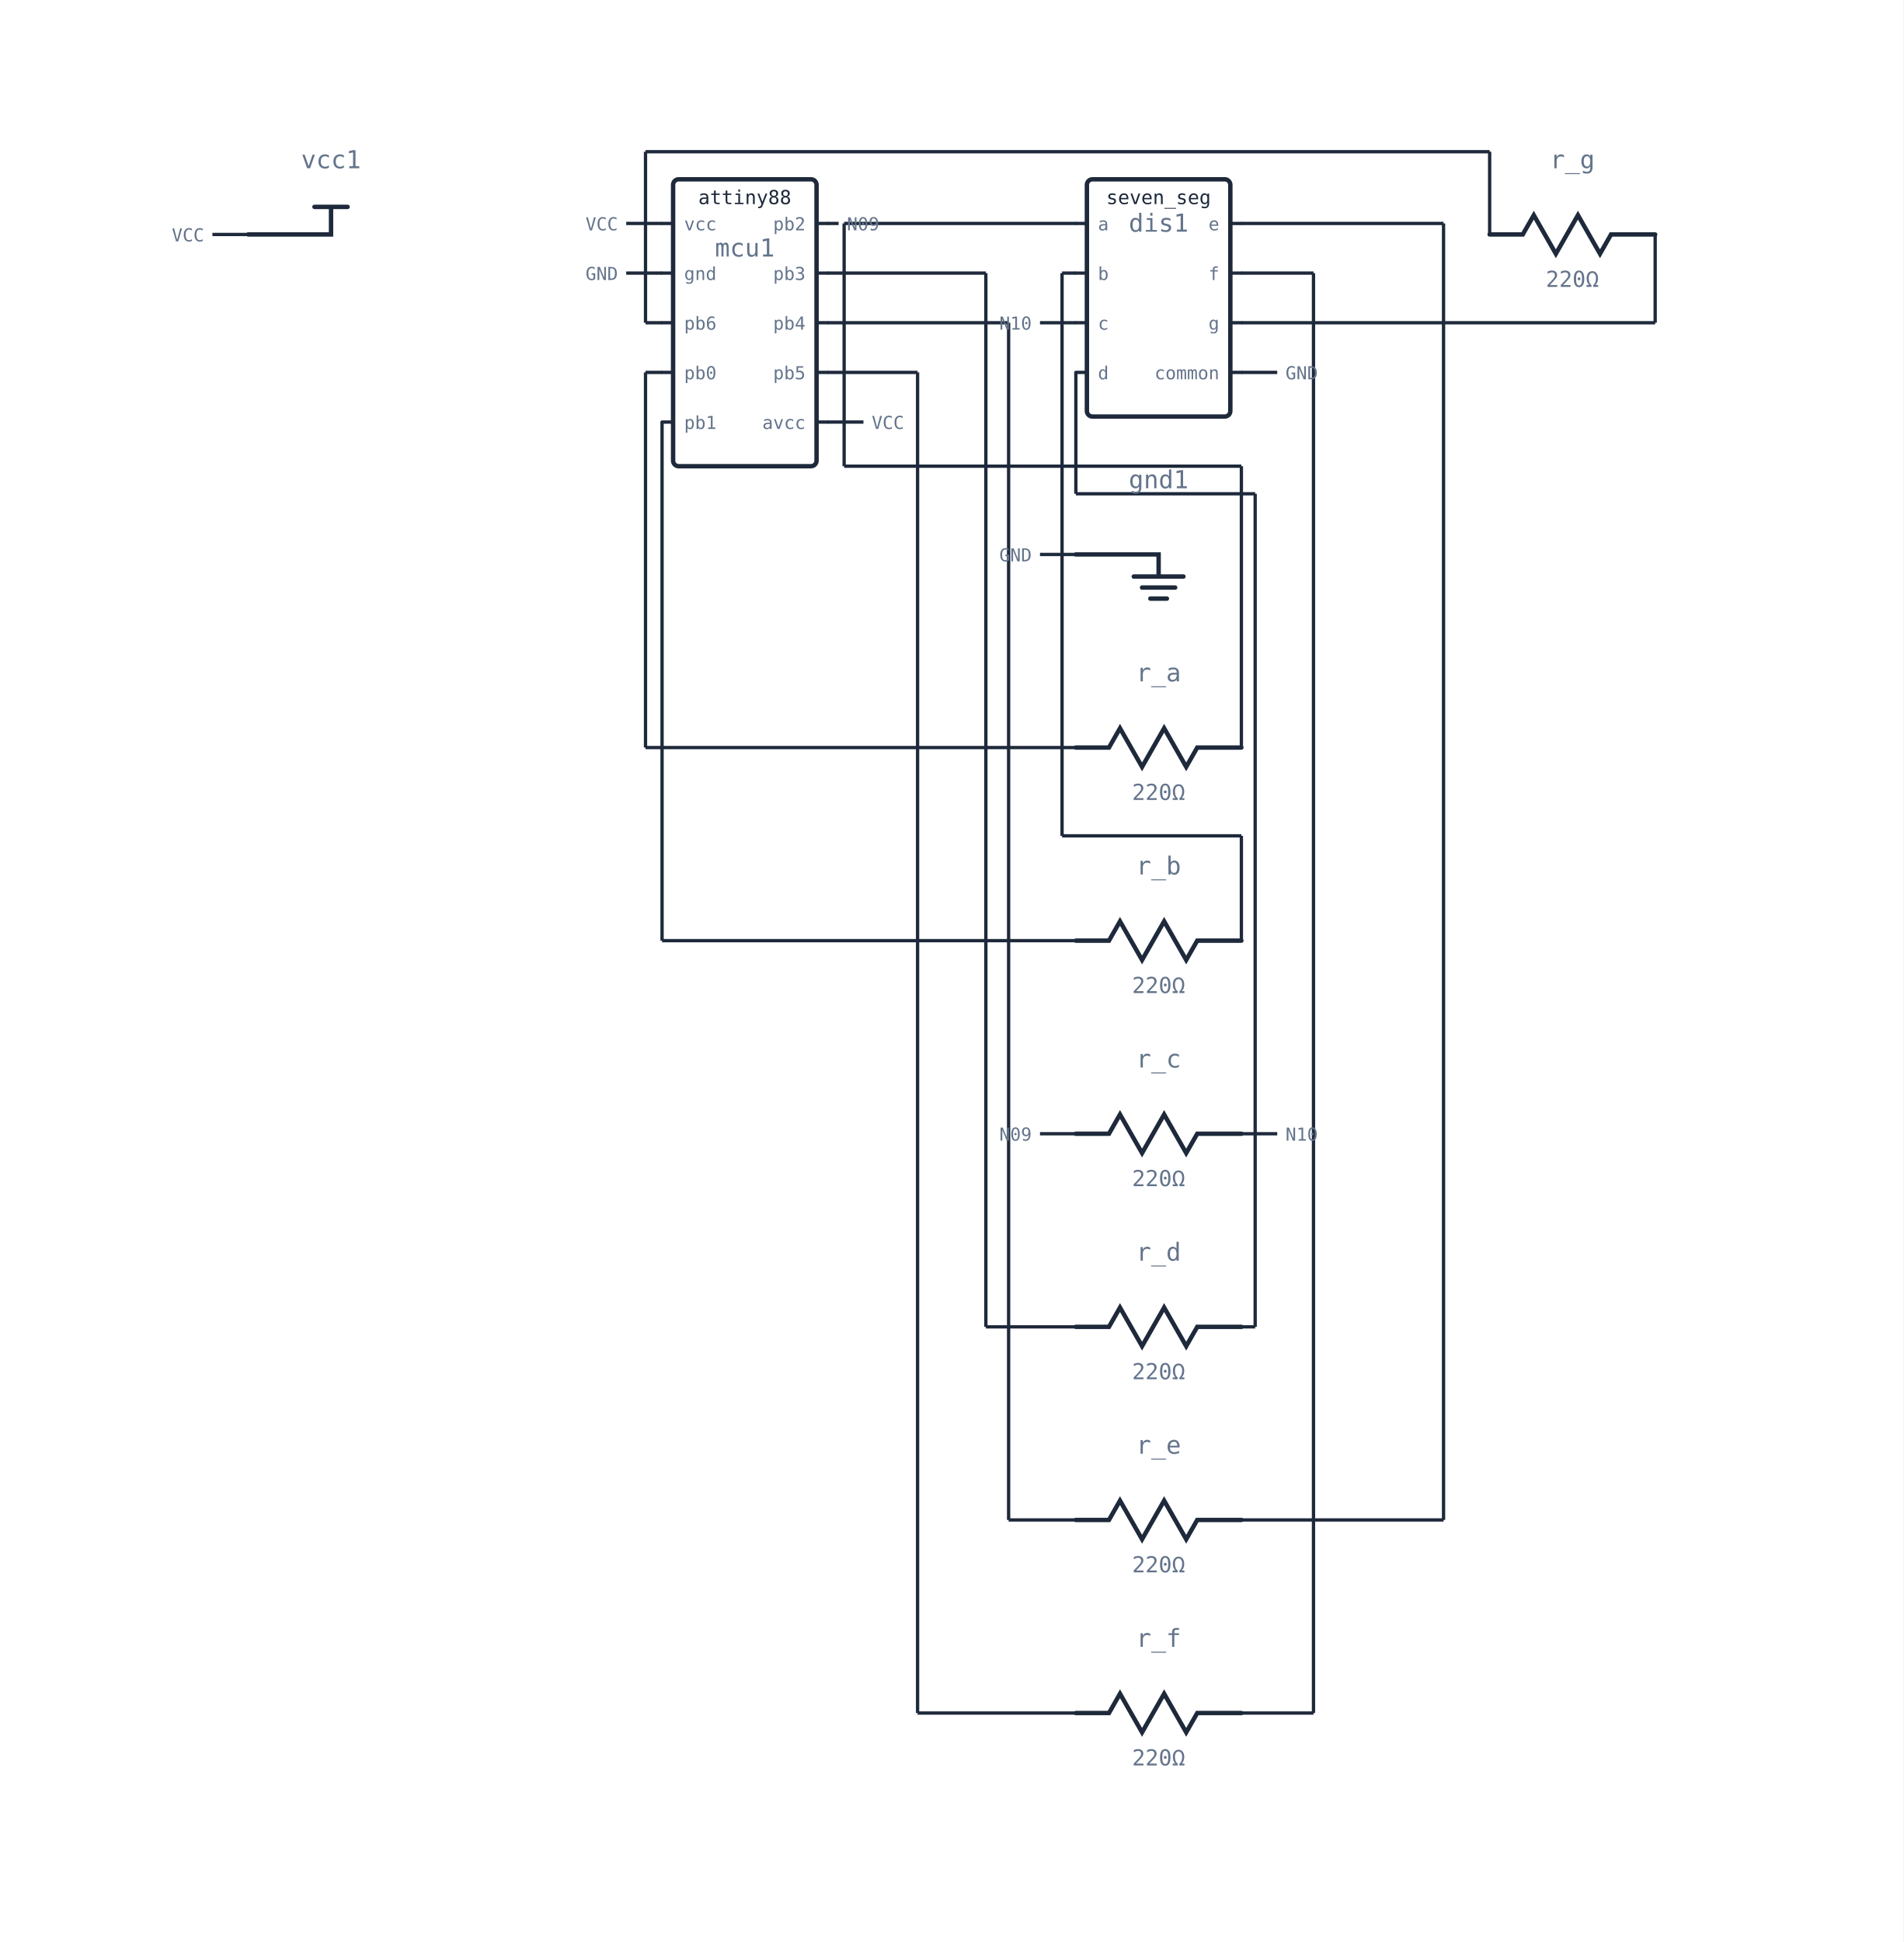
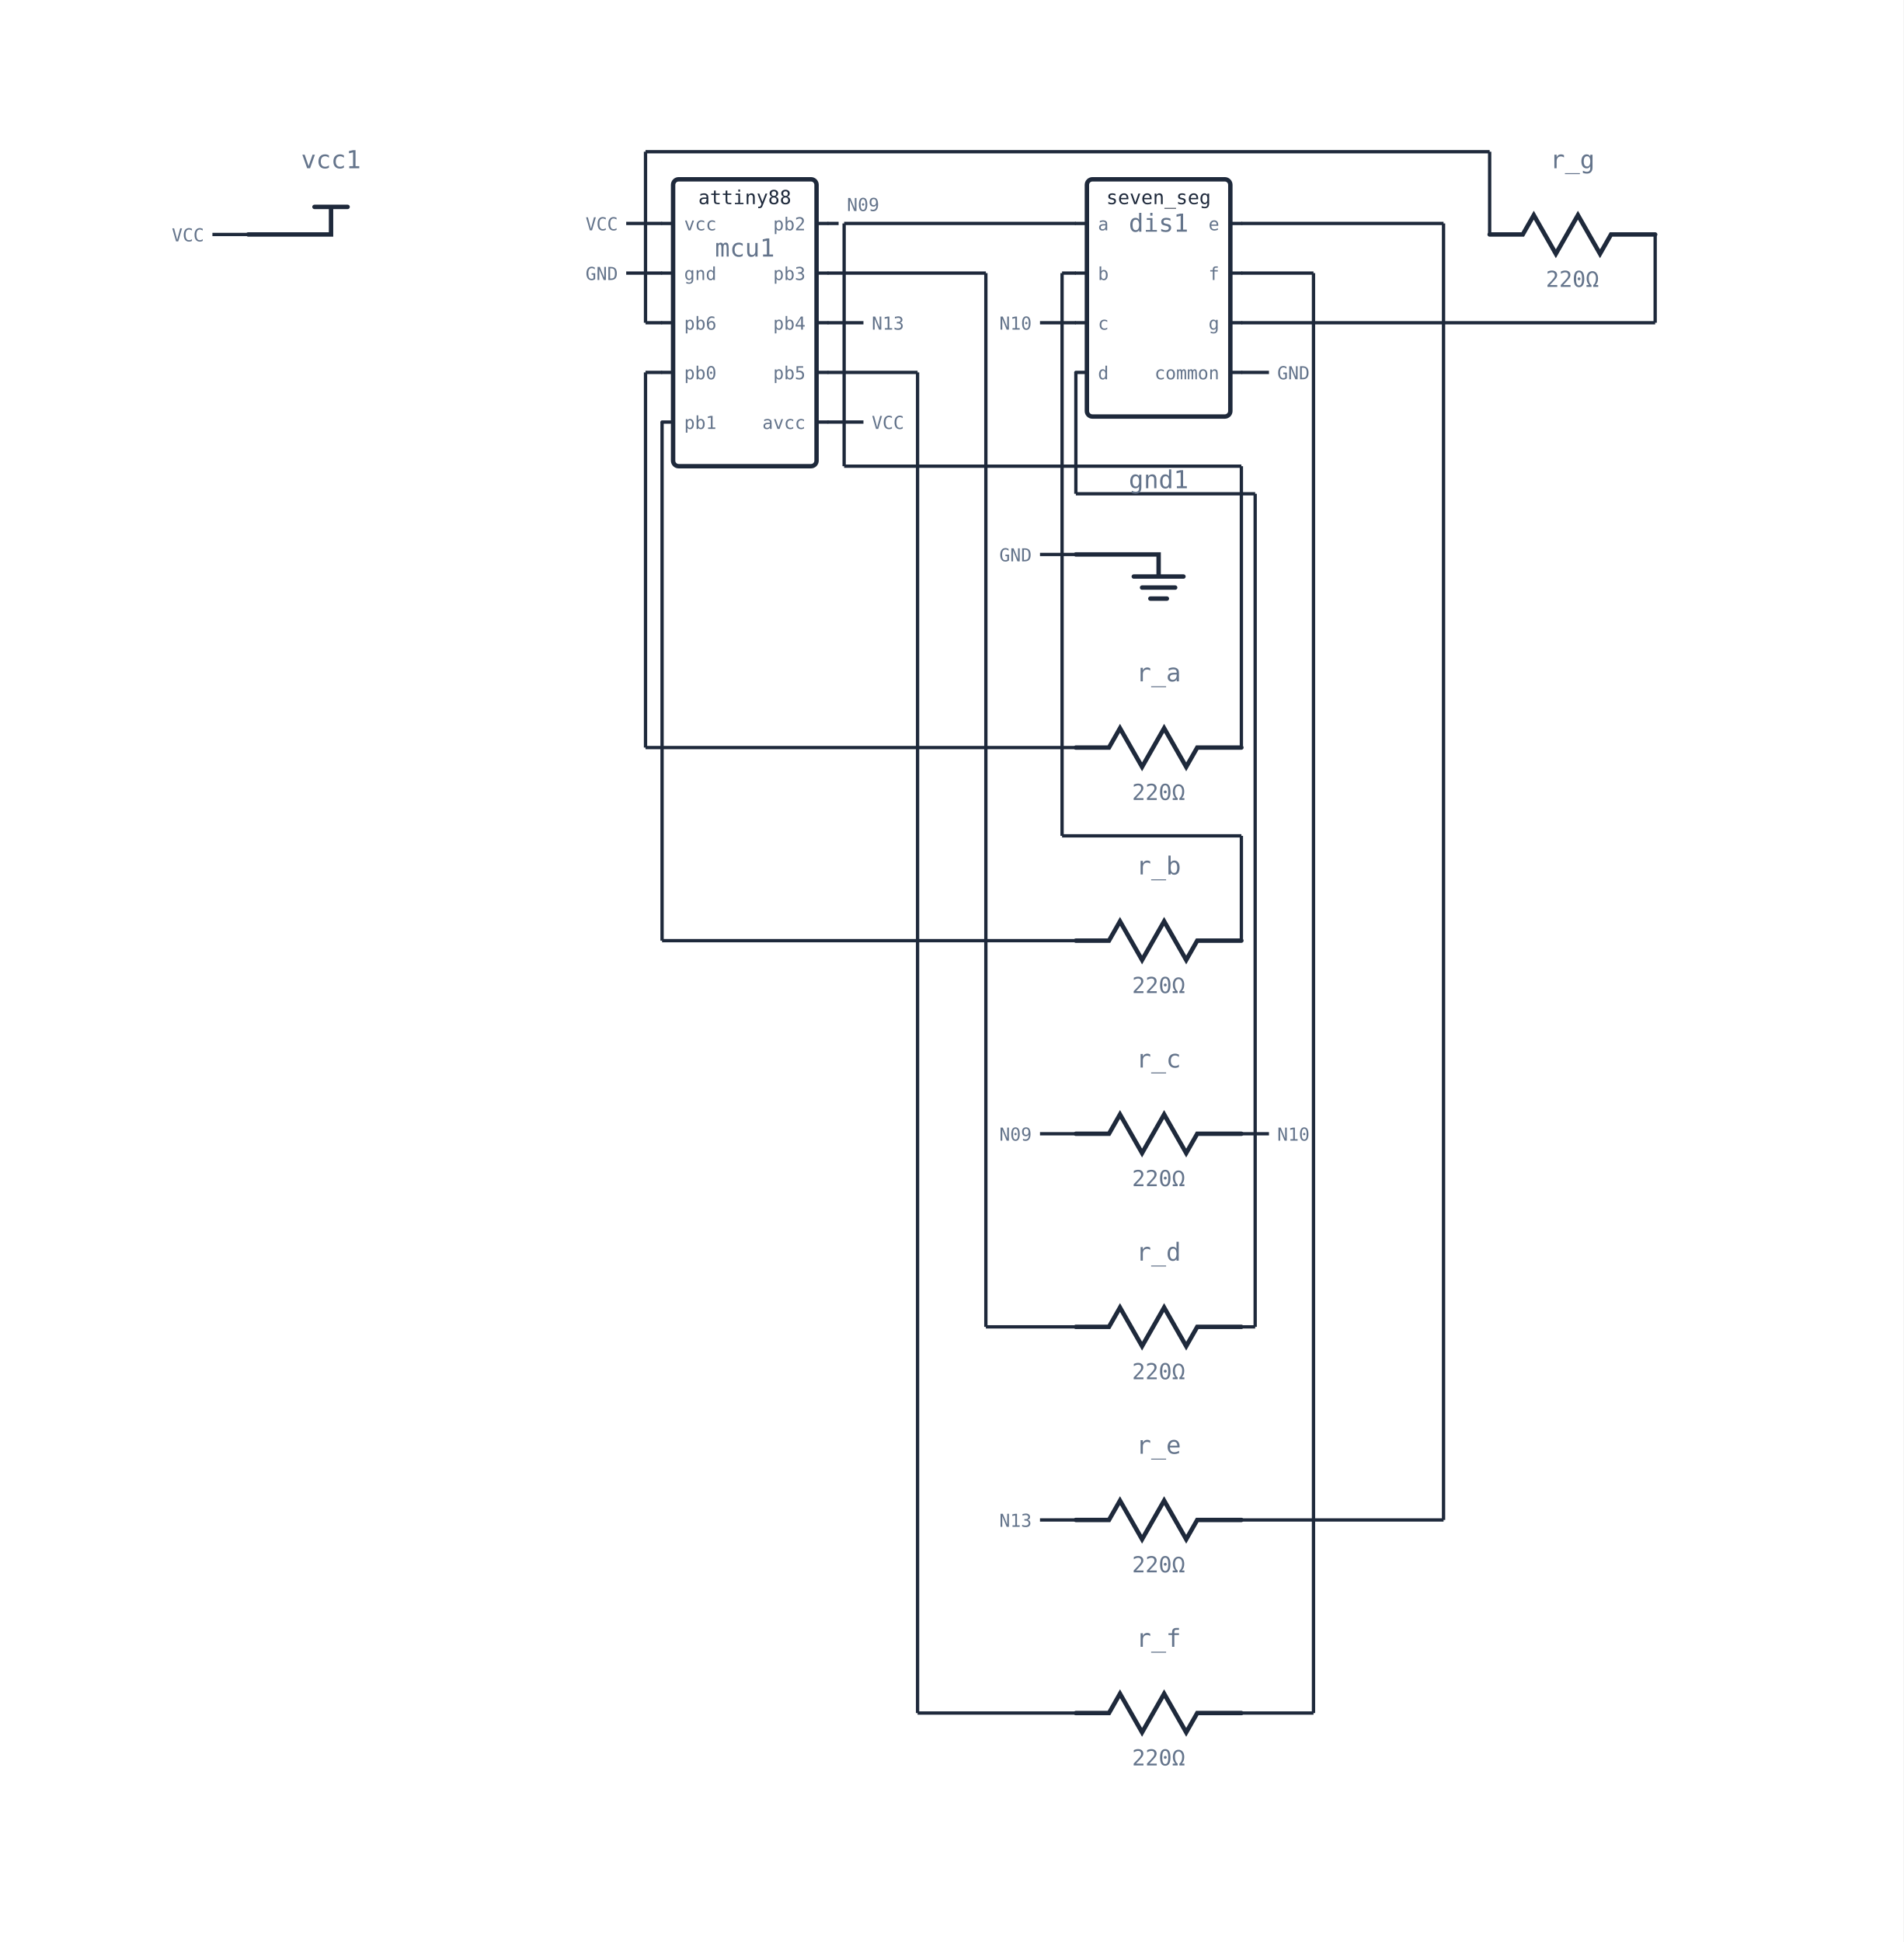
<svg xmlns="http://www.w3.org/2000/svg" width="690" height="704" viewBox="0 0 690 704">
  <rect width="690" height="704" fill="#ffffff" />
  <g fill="none" stroke="#1e293b" stroke-width="1.2">
    <line x1="540" y1="85" x2="540" y2="55" />
    <line x1="540" y1="55" x2="234" y2="55" />
    <line x1="234" y1="55" x2="234" y2="117" />
    <line x1="234" y1="117" x2="240" y2="117" />
  </g>
  <g fill="none" stroke="#1e293b" stroke-width="1.2">
    <line x1="240" y1="135" x2="234" y2="135" />
    <line x1="234" y1="135" x2="234" y2="271" />
    <line x1="234" y1="271" x2="390" y2="271" />
  </g>
  <g fill="none" stroke="#1e293b" stroke-width="1.2">
    <line x1="390" y1="99" x2="385" y2="99" />
    <line x1="385" y1="99" x2="385" y2="303" />
    <line x1="385" y1="303" x2="450" y2="303" />
    <line x1="450" y1="303" x2="450" y2="341" />
  </g>
  <g fill="none" stroke="#1e293b" stroke-width="1.2">
    <line x1="332.625" y1="135" x2="332.625" y2="621" />
    <line x1="300" y1="135" x2="332.625" y2="135" />
    <line x1="390" y1="621" x2="332.625" y2="621" />
  </g>
  <g fill="none" stroke="#1e293b" stroke-width="1.2">
    <line x1="476.143" y1="99" x2="476.143" y2="621" />
    <line x1="450" y1="99" x2="476.143" y2="99" />
    <line x1="450" y1="621" x2="476.143" y2="621" />
  </g>
  <g fill="none" stroke="#1e293b" stroke-width="1.2">
    <line x1="600" y1="85" x2="600" y2="117" />
    <line x1="600" y1="117" x2="450" y2="117" />
  </g>
  <g fill="none" stroke="#1e293b" stroke-width="1.2">
    <line x1="390" y1="81" x2="306" y2="81" />
    <line x1="306" y1="81" x2="306" y2="169" />
    <line x1="306" y1="169" x2="450" y2="169" />
    <line x1="450" y1="169" x2="450" y2="271" />
  </g>
  <g fill="none" stroke="#1e293b" stroke-width="1.2">
    <line x1="240" y1="153" x2="240" y2="341" />
    <line x1="240" y1="341" x2="390" y2="341" />
  </g>
  <g fill="none" stroke="#1e293b" stroke-width="1.2">
    <line x1="357.375" y1="99" x2="357.375" y2="481" />
    <line x1="300" y1="99" x2="357.375" y2="99" />
    <line x1="390" y1="481" x2="357.375" y2="481" />
  </g>
  <g fill="none" stroke="#1e293b" stroke-width="1.2">
    <line x1="390" y1="135" x2="390" y2="179" />
    <line x1="390" y1="179" x2="455" y2="179" />
    <line x1="455" y1="179" x2="455" y2="481" />
    <line x1="455" y1="481" x2="450" y2="481" />
  </g>
  <g fill="none" stroke="#1e293b" stroke-width="1.2">
-     <line x1="365.625" y1="117" x2="365.625" y2="551" />
-     <line x1="300" y1="117" x2="365.625" y2="117" />
-     <line x1="390" y1="551" x2="365.625" y2="551" />
-   </g>
-   <g fill="none" stroke="#1e293b" stroke-width="1.2">
    <line x1="523.286" y1="81" x2="523.286" y2="551" />
    <line x1="450" y1="81" x2="523.286" y2="81" />
    <line x1="450" y1="551" x2="523.286" y2="551" />
  </g>
  <g>
    <line x1="300" y1="81" x2="304" y2="81" stroke="#1e293b" stroke-width="1.2" />
-     <text x="307" y="83.5" text-anchor="start" font-size="6.5" font-family="monospace" fill="#64748b">N09</text>
+     <text x="307" y="76.5" text-anchor="start" font-size="6.5" font-family="monospace" fill="#64748b">N09</text>
  </g>
  <g>
    <line x1="390" y1="411" x2="377" y2="411" stroke="#1e293b" stroke-width="1.2" />
    <text x="374" y="413.5" text-anchor="end" font-size="6.5" font-family="monospace" fill="#64748b">N09</text>
  </g>
  <g>
    <line x1="390" y1="117" x2="377" y2="117" stroke="#1e293b" stroke-width="1.2" />
    <text x="374" y="119.5" text-anchor="end" font-size="6.5" font-family="monospace" fill="#64748b">N10</text>
  </g>
  <g>
-     <line x1="450" y1="411" x2="463" y2="411" stroke="#1e293b" stroke-width="1.2" />
-     <text x="466" y="413.5" text-anchor="start" font-size="6.5" font-family="monospace" fill="#64748b">N10</text>
+     <line x1="450" y1="411" x2="460" y2="411" stroke="#1e293b" stroke-width="1.2" />
+     <text x="463" y="413.5" text-anchor="start" font-size="6.5" font-family="monospace" fill="#64748b">N10</text>
+   </g>
+   <g>
+     <line x1="300" y1="117" x2="313" y2="117" stroke="#1e293b" stroke-width="1.2" />
+     <text x="316" y="119.5" text-anchor="start" font-size="6.5" font-family="monospace" fill="#64748b">N13</text>
+   </g>
+   <g>
+     <line x1="390" y1="551" x2="377" y2="551" stroke="#1e293b" stroke-width="1.2" />
+     <text x="374" y="553.5" text-anchor="end" font-size="6.5" font-family="monospace" fill="#64748b">N13</text>
  </g>
  <g>
    <line x1="240" y1="99" x2="227" y2="99" stroke="#1e293b" stroke-width="1.2" />
    <text x="224" y="101.5" text-anchor="end" font-size="6.5" font-family="monospace" fill="#64748b">GND</text>
  </g>
  <g>
-     <line x1="450" y1="135" x2="463" y2="135" stroke="#1e293b" stroke-width="1.2" />
-     <text x="466" y="137.5" text-anchor="start" font-size="6.5" font-family="monospace" fill="#64748b">GND</text>
+     <line x1="450" y1="135" x2="460" y2="135" stroke="#1e293b" stroke-width="1.2" />
+     <text x="463" y="137.5" text-anchor="start" font-size="6.5" font-family="monospace" fill="#64748b">GND</text>
  </g>
  <g>
    <line x1="390" y1="201" x2="377" y2="201" stroke="#1e293b" stroke-width="1.2" />
    <text x="374" y="203.5" text-anchor="end" font-size="6.5" font-family="monospace" fill="#64748b">GND</text>
  </g>
  <g>
    <line x1="240" y1="81" x2="227" y2="81" stroke="#1e293b" stroke-width="1.2" />
    <text x="224" y="83.5" text-anchor="end" font-size="6.5" font-family="monospace" fill="#64748b">VCC</text>
  </g>
  <g>
    <line x1="90" y1="85" x2="77" y2="85" stroke="#1e293b" stroke-width="1.2" />
    <text x="74" y="87.5" text-anchor="end" font-size="6.5" font-family="monospace" fill="#64748b">VCC</text>
  </g>
  <g>
    <line x1="300" y1="153" x2="313" y2="153" stroke="#1e293b" stroke-width="1.2" />
    <text x="316" y="155.5" text-anchor="start" font-size="6.5" font-family="monospace" fill="#64748b">VCC</text>
  </g>
  <g transform="translate(120 85)" stroke="#1e293b" stroke-width="1.6" fill="none" stroke-linecap="round">
    <path d="M -30 0 L 0 0 L 0 -10 M -6 -10 L 6 -10" />
    <text x="0" y="-24" text-anchor="middle" font-size="9" font-family="monospace" fill="#64748b" stroke="none">vcc1</text>
  </g>
  <g transform="translate(420 201)" stroke="#1e293b" stroke-width="1.6" fill="none" stroke-linecap="round">
    <path d="M -30 0 L 0 0 L 0 8 M -9 8 L 9 8 M -6 12 L 6 12 M -3 16 L 3 16" />
    <text x="0" y="-24" text-anchor="middle" font-size="9" font-family="monospace" fill="#64748b" stroke="none">gnd1</text>
  </g>
  <g transform="translate(270 117)" stroke="#1e293b" stroke-width="1.6" fill="none" stroke-linecap="round">
    <rect x="-26" y="-52" width="52" height="104" rx="2" />
    <path d="M -26 -36 L -30 -36" stroke-width="1.2" />
    <text x="-22" y="-33.5" text-anchor="start" font-size="6.5" font-family="monospace" fill="#64748b" stroke="none">vcc</text>
    <path d="M -26 -18 L -30 -18" stroke-width="1.2" />
    <text x="-22" y="-15.5" text-anchor="start" font-size="6.5" font-family="monospace" fill="#64748b" stroke="none">gnd</text>
    <path d="M -26 0 L -30 0" stroke-width="1.2" />
    <text x="-22" y="2.5" text-anchor="start" font-size="6.5" font-family="monospace" fill="#64748b" stroke="none">pb6</text>
    <path d="M -26 18 L -30 18" stroke-width="1.2" />
    <text x="-22" y="20.5" text-anchor="start" font-size="6.5" font-family="monospace" fill="#64748b" stroke="none">pb0</text>
    <path d="M -26 36 L -30 36" stroke-width="1.2" />
    <text x="-22" y="38.5" text-anchor="start" font-size="6.5" font-family="monospace" fill="#64748b" stroke="none">pb1</text>
    <path d="M 26 -36 L 30 -36" stroke-width="1.2" />
    <text x="22" y="-33.5" text-anchor="end" font-size="6.5" font-family="monospace" fill="#64748b" stroke="none">pb2</text>
    <path d="M 26 -18 L 30 -18" stroke-width="1.2" />
    <text x="22" y="-15.5" text-anchor="end" font-size="6.5" font-family="monospace" fill="#64748b" stroke="none">pb3</text>
    <path d="M 26 0 L 30 0" stroke-width="1.2" />
    <text x="22" y="2.5" text-anchor="end" font-size="6.5" font-family="monospace" fill="#64748b" stroke="none">pb4</text>
    <path d="M 26 18 L 30 18" stroke-width="1.2" />
    <text x="22" y="20.5" text-anchor="end" font-size="6.5" font-family="monospace" fill="#64748b" stroke="none">pb5</text>
    <path d="M 26 36 L 30 36" stroke-width="1.2" />
    <text x="22" y="38.5" text-anchor="end" font-size="6.5" font-family="monospace" fill="#64748b" stroke="none">avcc</text>
    <text x="0" y="-43" text-anchor="middle" font-size="7" font-family="monospace" fill="#1e293b" stroke="none">attiny88</text>
    <text x="0" y="-24" text-anchor="middle" font-size="9" font-family="monospace" fill="#64748b" stroke="none">mcu1</text>
  </g>
  <g transform="translate(420 108)" stroke="#1e293b" stroke-width="1.6" fill="none" stroke-linecap="round">
    <rect x="-26" y="-43" width="52" height="86" rx="2" />
    <path d="M -26 -27 L -30 -27" stroke-width="1.2" />
    <text x="-22" y="-24.5" text-anchor="start" font-size="6.5" font-family="monospace" fill="#64748b" stroke="none">a</text>
    <path d="M -26 -9 L -30 -9" stroke-width="1.2" />
    <text x="-22" y="-6.5" text-anchor="start" font-size="6.5" font-family="monospace" fill="#64748b" stroke="none">b</text>
    <path d="M -26 9 L -30 9" stroke-width="1.2" />
    <text x="-22" y="11.5" text-anchor="start" font-size="6.5" font-family="monospace" fill="#64748b" stroke="none">c</text>
    <path d="M -26 27 L -30 27" stroke-width="1.2" />
    <text x="-22" y="29.5" text-anchor="start" font-size="6.5" font-family="monospace" fill="#64748b" stroke="none">d</text>
    <path d="M 26 -27 L 30 -27" stroke-width="1.2" />
    <text x="22" y="-24.5" text-anchor="end" font-size="6.5" font-family="monospace" fill="#64748b" stroke="none">e</text>
    <path d="M 26 -9 L 30 -9" stroke-width="1.2" />
    <text x="22" y="-6.5" text-anchor="end" font-size="6.5" font-family="monospace" fill="#64748b" stroke="none">f</text>
    <path d="M 26 9 L 30 9" stroke-width="1.2" />
    <text x="22" y="11.5" text-anchor="end" font-size="6.5" font-family="monospace" fill="#64748b" stroke="none">g</text>
    <path d="M 26 27 L 30 27" stroke-width="1.2" />
    <text x="22" y="29.5" text-anchor="end" font-size="6.5" font-family="monospace" fill="#64748b" stroke="none">common</text>
    <text x="0" y="-34" text-anchor="middle" font-size="7" font-family="monospace" fill="#1e293b" stroke="none">seven_seg</text>
    <text x="0" y="-24" text-anchor="middle" font-size="9" font-family="monospace" fill="#64748b" stroke="none">dis1</text>
  </g>
  <g transform="translate(420 271)" stroke="#1e293b" stroke-width="1.6" fill="none" stroke-linecap="round">
    <path d="M -30 0 L -18 0 L -14 -7 L -6 7 L 2 -7 L 10 7 L 14 0 L 30 0" />
    <text x="0" y="19" text-anchor="middle" font-size="8" font-family="monospace" fill="#64748b" stroke="none">220Ω</text>
    <text x="0" y="-24" text-anchor="middle" font-size="9" font-family="monospace" fill="#64748b" stroke="none">r_a</text>
  </g>
  <g transform="translate(420 341)" stroke="#1e293b" stroke-width="1.6" fill="none" stroke-linecap="round">
    <path d="M -30 0 L -18 0 L -14 -7 L -6 7 L 2 -7 L 10 7 L 14 0 L 30 0" />
    <text x="0" y="19" text-anchor="middle" font-size="8" font-family="monospace" fill="#64748b" stroke="none">220Ω</text>
    <text x="0" y="-24" text-anchor="middle" font-size="9" font-family="monospace" fill="#64748b" stroke="none">r_b</text>
  </g>
  <g transform="translate(420 411)" stroke="#1e293b" stroke-width="1.6" fill="none" stroke-linecap="round">
    <path d="M -30 0 L -18 0 L -14 -7 L -6 7 L 2 -7 L 10 7 L 14 0 L 30 0" />
    <text x="0" y="19" text-anchor="middle" font-size="8" font-family="monospace" fill="#64748b" stroke="none">220Ω</text>
    <text x="0" y="-24" text-anchor="middle" font-size="9" font-family="monospace" fill="#64748b" stroke="none">r_c</text>
  </g>
  <g transform="translate(420 481)" stroke="#1e293b" stroke-width="1.6" fill="none" stroke-linecap="round">
    <path d="M -30 0 L -18 0 L -14 -7 L -6 7 L 2 -7 L 10 7 L 14 0 L 30 0" />
    <text x="0" y="19" text-anchor="middle" font-size="8" font-family="monospace" fill="#64748b" stroke="none">220Ω</text>
    <text x="0" y="-24" text-anchor="middle" font-size="9" font-family="monospace" fill="#64748b" stroke="none">r_d</text>
  </g>
  <g transform="translate(420 551)" stroke="#1e293b" stroke-width="1.6" fill="none" stroke-linecap="round">
    <path d="M -30 0 L -18 0 L -14 -7 L -6 7 L 2 -7 L 10 7 L 14 0 L 30 0" />
    <text x="0" y="19" text-anchor="middle" font-size="8" font-family="monospace" fill="#64748b" stroke="none">220Ω</text>
    <text x="0" y="-24" text-anchor="middle" font-size="9" font-family="monospace" fill="#64748b" stroke="none">r_e</text>
  </g>
  <g transform="translate(420 621)" stroke="#1e293b" stroke-width="1.6" fill="none" stroke-linecap="round">
    <path d="M -30 0 L -18 0 L -14 -7 L -6 7 L 2 -7 L 10 7 L 14 0 L 30 0" />
    <text x="0" y="19" text-anchor="middle" font-size="8" font-family="monospace" fill="#64748b" stroke="none">220Ω</text>
    <text x="0" y="-24" text-anchor="middle" font-size="9" font-family="monospace" fill="#64748b" stroke="none">r_f</text>
  </g>
  <g transform="translate(570 85)" stroke="#1e293b" stroke-width="1.6" fill="none" stroke-linecap="round">
    <path d="M -30 0 L -18 0 L -14 -7 L -6 7 L 2 -7 L 10 7 L 14 0 L 30 0" />
    <text x="0" y="19" text-anchor="middle" font-size="8" font-family="monospace" fill="#64748b" stroke="none">220Ω</text>
    <text x="0" y="-24" text-anchor="middle" font-size="9" font-family="monospace" fill="#64748b" stroke="none">r_g</text>
  </g>
</svg>
